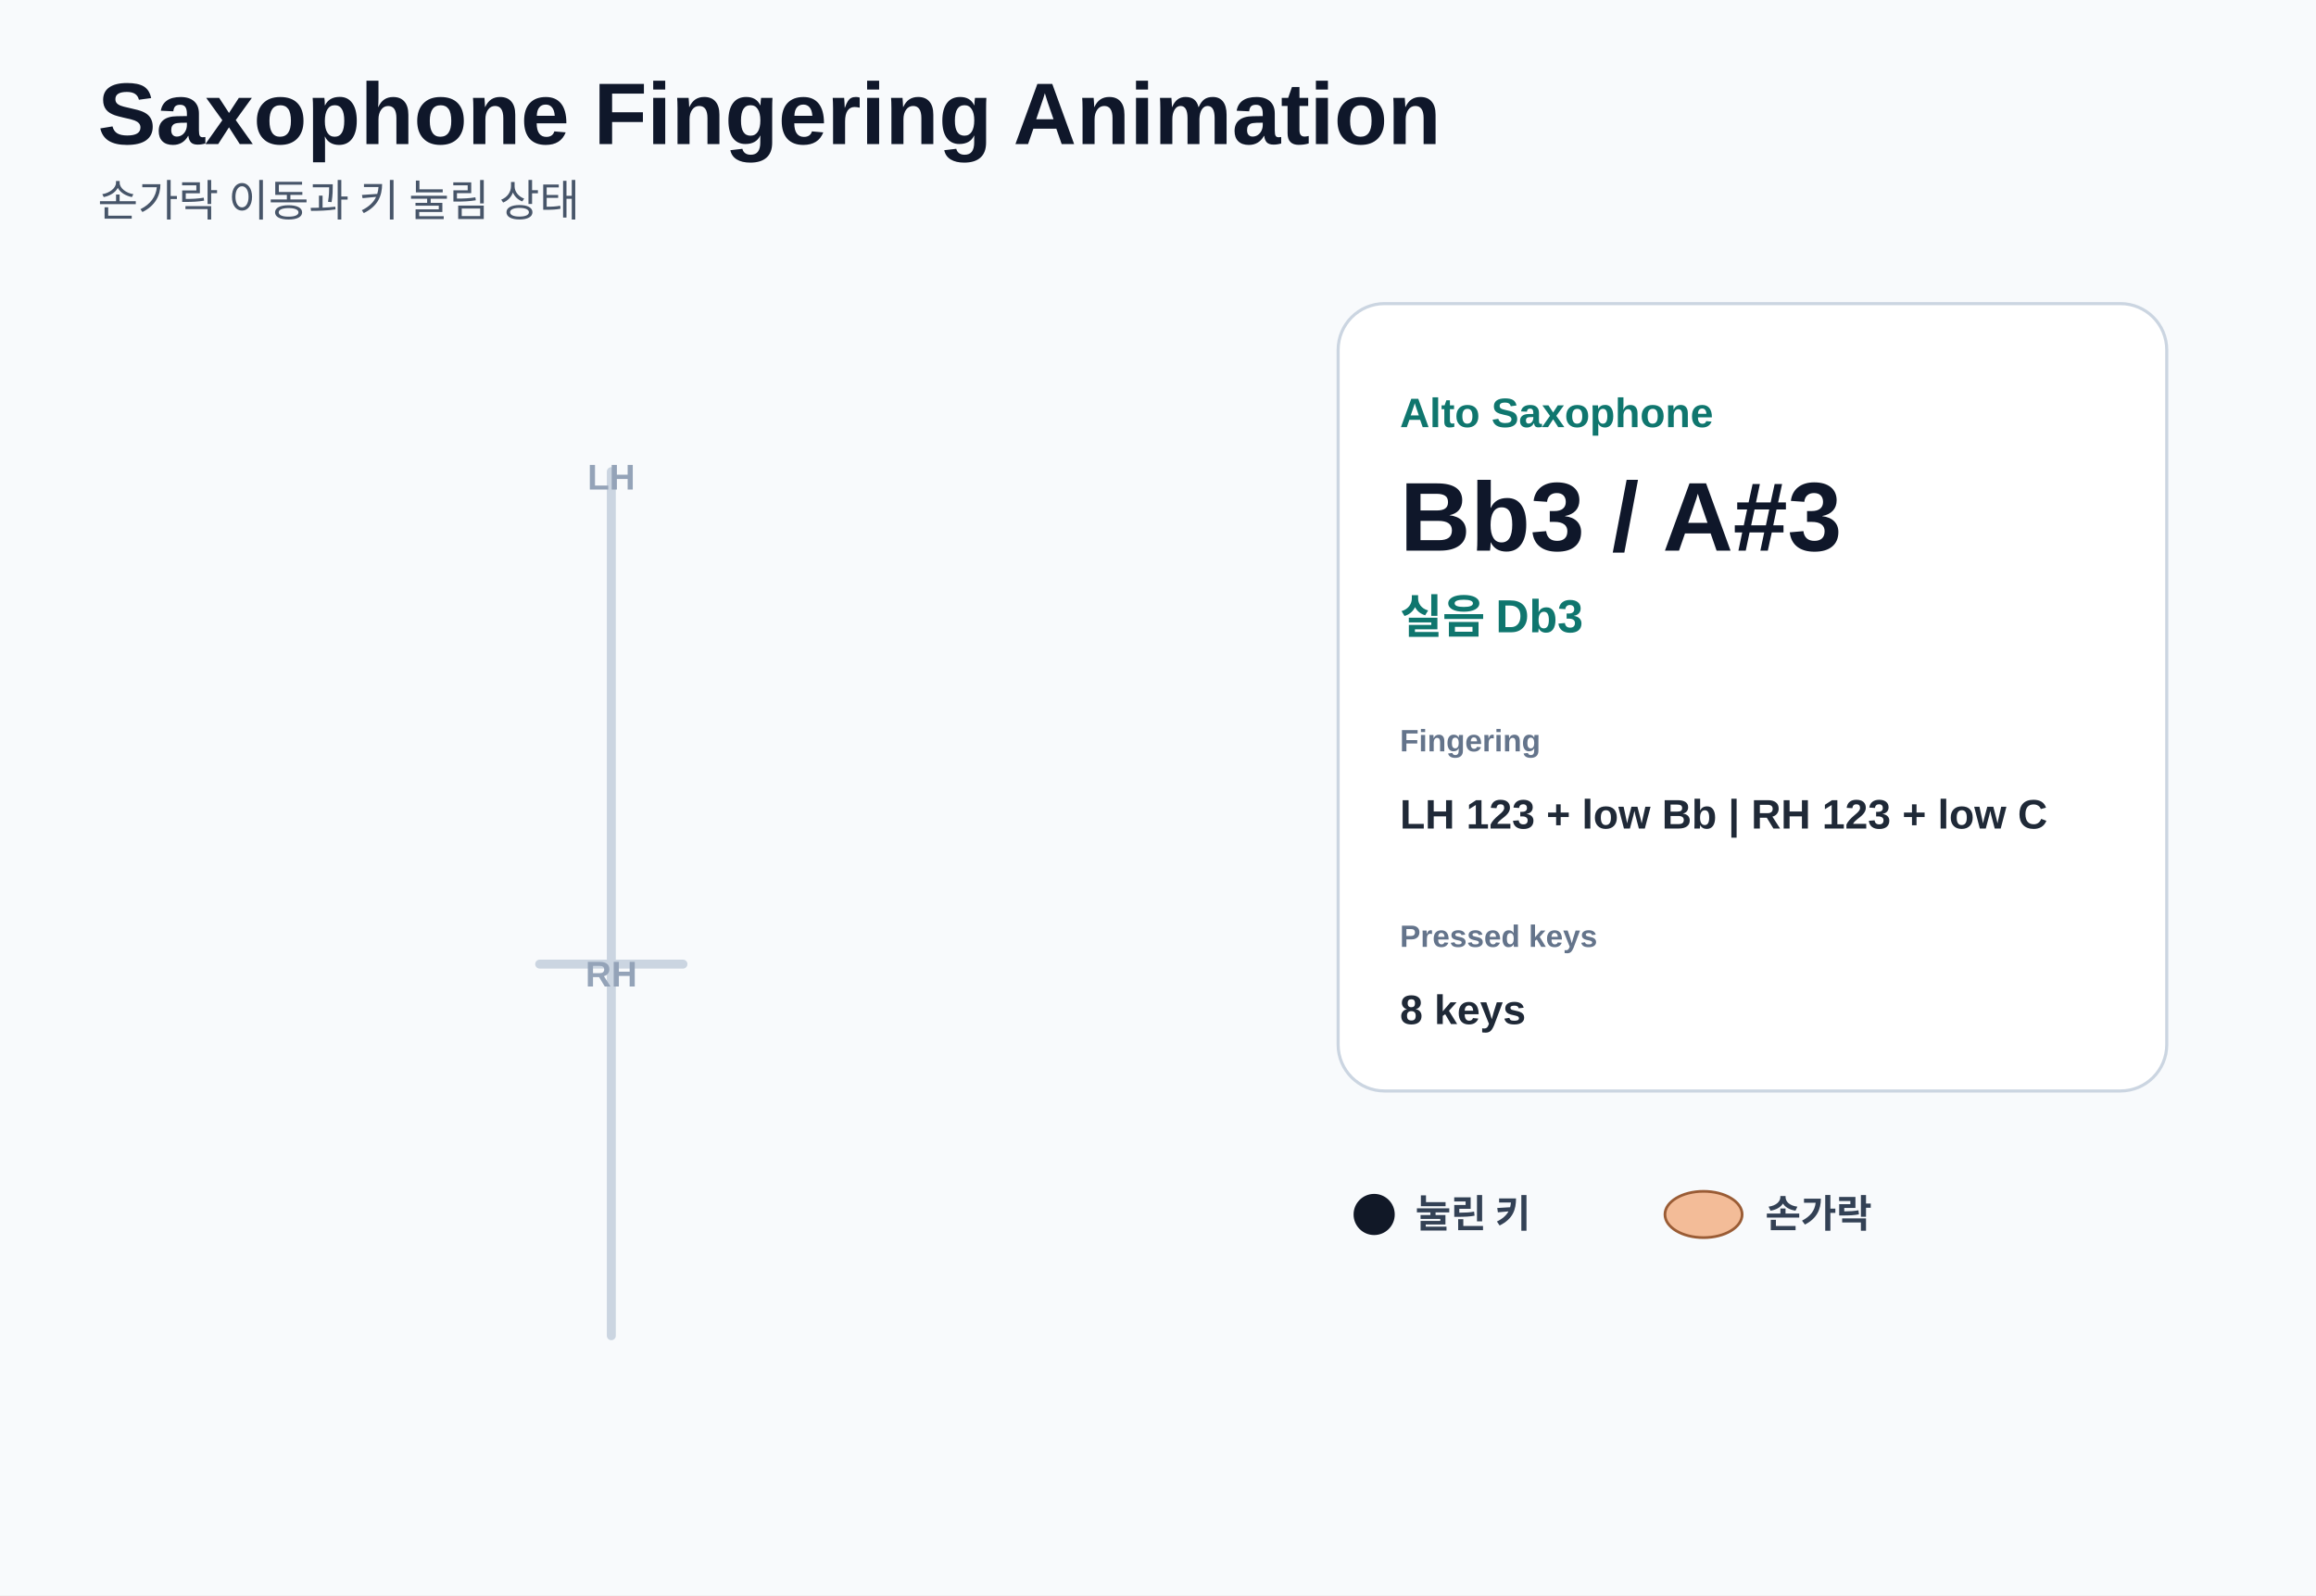
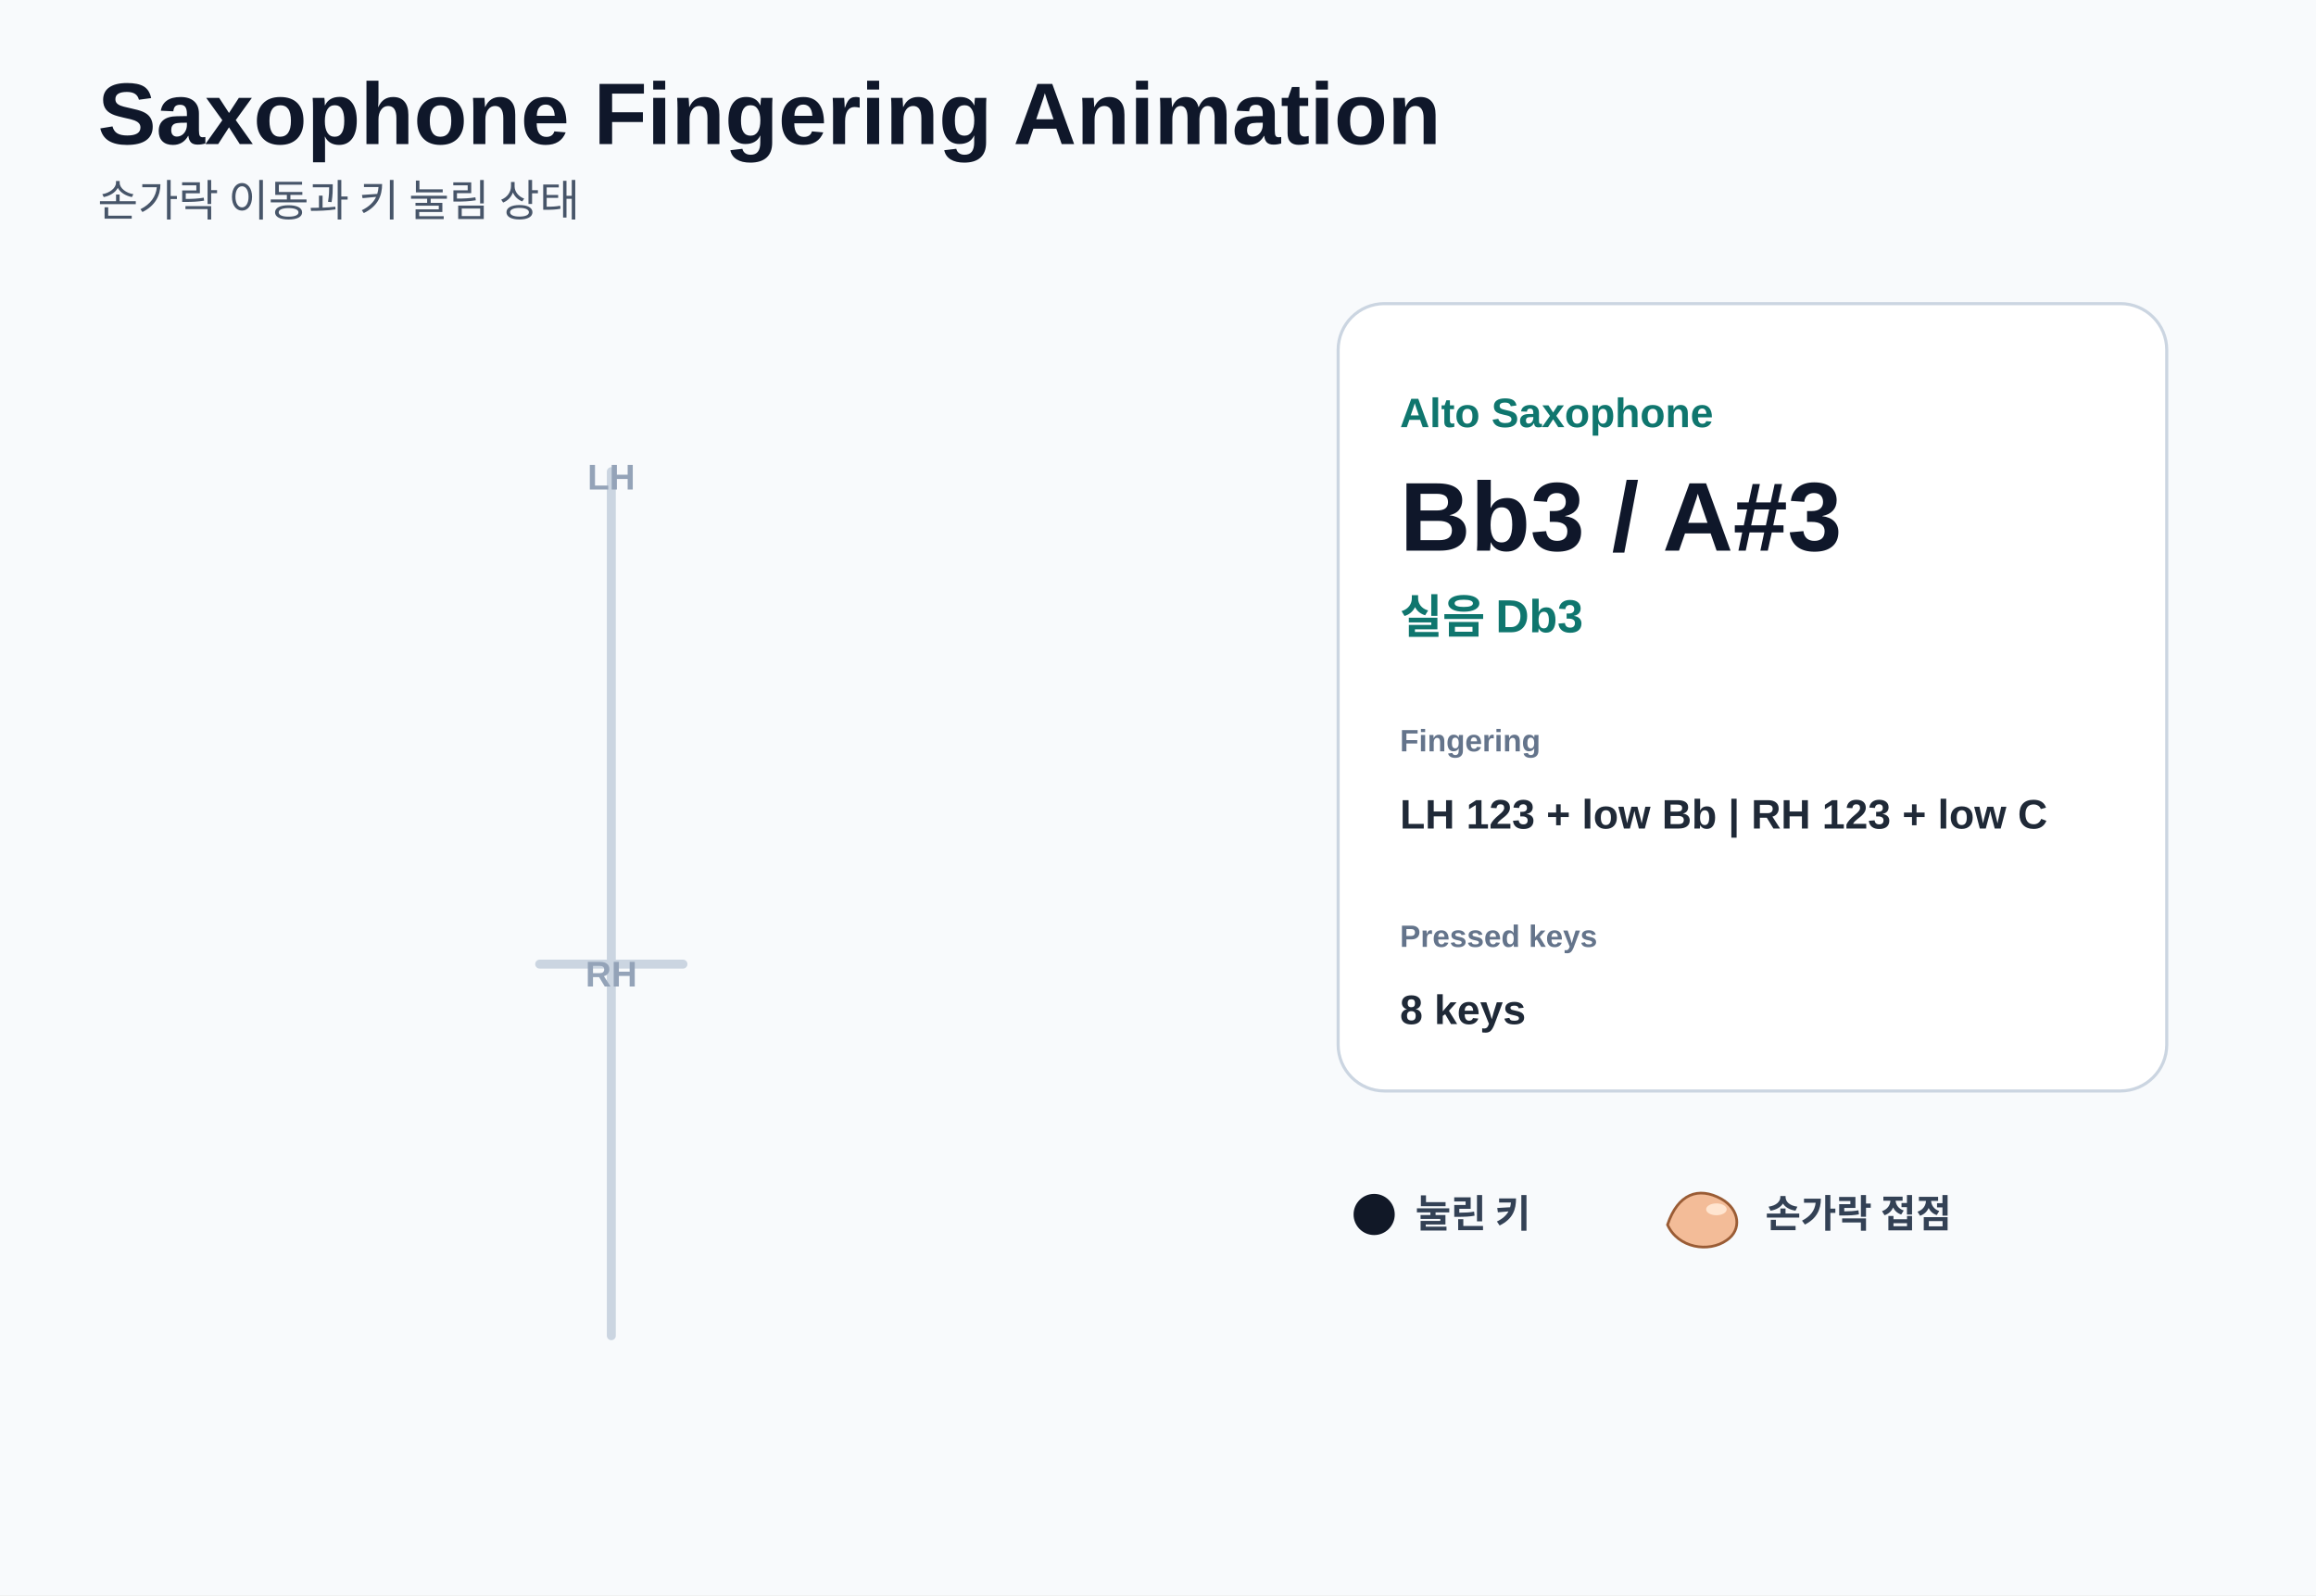
<svg xmlns="http://www.w3.org/2000/svg" width="900" height="620" viewBox="0 0 900 620" role="img" aria-label="Saxophone fingering animation">
  <style>
    
    .hand{pointer-events:none}
    .hand-palm,.hand-segment{fill:#f3bc98;stroke:#9a5c35;stroke-width:1.1;stroke-linejoin:round;vector-effect:non-scaling-stroke}
    .hand-palm{filter:drop-shadow(0 1px 1px rgb(82 45 25 / 18%))}
    .hand-webbing{fill:none;stroke:#c98a5e;stroke-width:1.25;stroke-linecap:round;vector-effect:non-scaling-stroke}
    .hand-crease{fill:none;stroke:#c98a5e;stroke-width:.62;stroke-linecap:round;opacity:.82;vector-effect:non-scaling-stroke}
    .hand-nail{fill:#ffe5d0;stroke:#d89a73;stroke-width:.48;vector-effect:non-scaling-stroke}
    .finger-contact-shadow{fill:#111827;opacity:0;filter:blur(.45px)}
    .finger.is-pressed .seg-distal{filter:drop-shadow(0 .7px .35px rgb(17 24 39 / 25%))}
    .hand.is-palm-pressed .hand-palm{filter:drop-shadow(-1px 1px 1px rgb(15 118 110 / 28%))}
    .hand-contact-dot{fill:#0f766e;stroke:#fff;stroke-width:1.1;vector-effect:non-scaling-stroke}
    .hand-contact-tag{fill:#0f766e;stroke:#fff;stroke-width:.8;vector-effect:non-scaling-stroke}
    .hand-contact-label{fill:#fff;font:700 6.2px Arial,"Malgun Gothic",sans-serif;text-anchor:middle;dominant-baseline:middle;pointer-events:none}
    @media print{
      .hand-palm,.hand-segment{fill:#f3bc98!important;filter:none!important}
      .hand-crease,.hand-webbing{stroke-width:.8}
      .finger-contact-shadow{display:none}
    }
  
    .anim-bg{fill:#f8fafc}
    .anim-title{font:800 34px Arial,"Malgun Gothic",sans-serif;fill:#0f172a}
    .anim-subtitle{font:17px Arial,"Malgun Gothic",sans-serif;fill:#475569}
    .anim-body-line,.anim-hand-sep{stroke:#cbd5e1;stroke-width:2;stroke-linecap:round}
    .anim-hand-label{font:700 8px Arial,sans-serif;fill:#94a3b8;text-anchor:middle}
+     .anim-key{cursor:pointer;outline:none}
    .anim-key circle,.anim-key rect{fill:#fff;stroke:#64748b;stroke-width:1.5}
    .anim-key text{font:700 8px Arial,sans-serif;fill:#475569;text-anchor:middle;dominant-baseline:middle;pointer-events:none}
    .anim-key.active circle,.anim-key.active rect{fill:#111827;stroke:#111827}
    .anim-key.active text{fill:#fff}
-     .anim-finger{pointer-events:none}
-     .anim-finger ellipse:first-child{fill:#f3bc98;stroke:#9a5c35;stroke-width:1.05}
-     .finger-nail{fill:#ffe5d0;stroke:none}
+     .anim-key:focus circle,.anim-key:focus rect{stroke:#0f766e;stroke-width:2.6}
+     #anim-finger-layer{pointer-events:none}
+     .anim-contact{pointer-events:none}
    .readout-panel{fill:#fff;stroke:#cbd5e1;stroke-width:1.2}
    .readout-kicker{font:800 16px Arial,"Malgun Gothic",sans-serif;fill:#0f766e}
    .readout-note{font:800 38px Arial,"Malgun Gothic",sans-serif;fill:#0f172a}
    .readout-concert{font:800 18px Arial,"Malgun Gothic",sans-serif;fill:#0f766e}
    .readout-label{font:800 12px Arial,"Malgun Gothic",sans-serif;fill:#64748b}
    .readout-formula{font:700 16px Arial,"Malgun Gothic",sans-serif;fill:#1f2937}
    .mini-legend text{font:700 15px Arial,"Malgun Gothic",sans-serif;fill:#334155}
    .legend-pressed{fill:#111827}
    .legend-finger{fill:#f3bc98;stroke:#9a5c35;stroke-width:1.05}
+     .legend-nail{fill:#ffe5d0}
  </style>
  <g id="animation-stage">
    <rect width="900" height="620" rx="0" class="anim-bg" />
    <text x="38" y="56" class="anim-title">Saxophone Fingering Animation</text>
    <text x="38" y="84" class="anim-subtitle">손가락 이동과 키 눌림 상태</text>
    <g transform="translate(74 105) scale(1.74)" class="key-space">
      <line x1="94" y1="45" x2="94" y2="238" class="anim-body-line" />
      <line x1="78" y1="155" x2="110" y2="155" class="anim-hand-sep" />
      <text x="94" y="49" class="anim-hand-label">LH</text>
      <text x="94" y="160" class="anim-hand-label">RH</text>
      <g id="anim-key-layer" />
      <g id="anim-finger-layer" />
+       <g id="anim-contact-layer" />
    </g>
-     <g class="readout" transform="translate(520 118)">
+     <g class="readout" transform="translate(520 118)" aria-live="polite" aria-atomic="true">
      <rect width="322" height="306" rx="18" class="readout-panel" />
      <text x="24" y="48" id="anim-instrument" class="readout-kicker">Alto Saxophone</text>
      <text x="24" y="96" id="anim-note" class="readout-note">Bb3 / A#3</text>
      <text x="24" y="128" id="anim-concert" class="readout-concert">실음 Db3</text>
      <text x="24" y="174" class="readout-label">Fingering</text>
      <text x="24" y="204" id="anim-formula" class="readout-formula">LH 123 + low Bb | RH 123 + low C</text>
      <text x="24" y="250" class="readout-label">Pressed keys</text>
      <text x="24" y="280" id="anim-active-count" class="readout-formula">8 keys</text>
    </g>
    <g class="mini-legend" transform="translate(520 458)">
      <circle cx="14" cy="14" r="8" class="legend-pressed" />
      <text x="30" y="19">눌린 키</text>
-       <ellipse cx="142" cy="14" rx="15" ry="9" class="legend-finger" />
-       <text x="166" y="19">손가락</text>
+       <path d="M128 18 C132 6 140 3 149 8 C156 12 157 20 151 24 C144 29 132 27 128 18 Z" class="legend-finger" />
+       <ellipse cx="147" cy="12" rx="4" ry="2.3" class="legend-nail" />
+       <text x="166" y="19">손가락 접점</text>
    </g>
  </g>
</svg>
